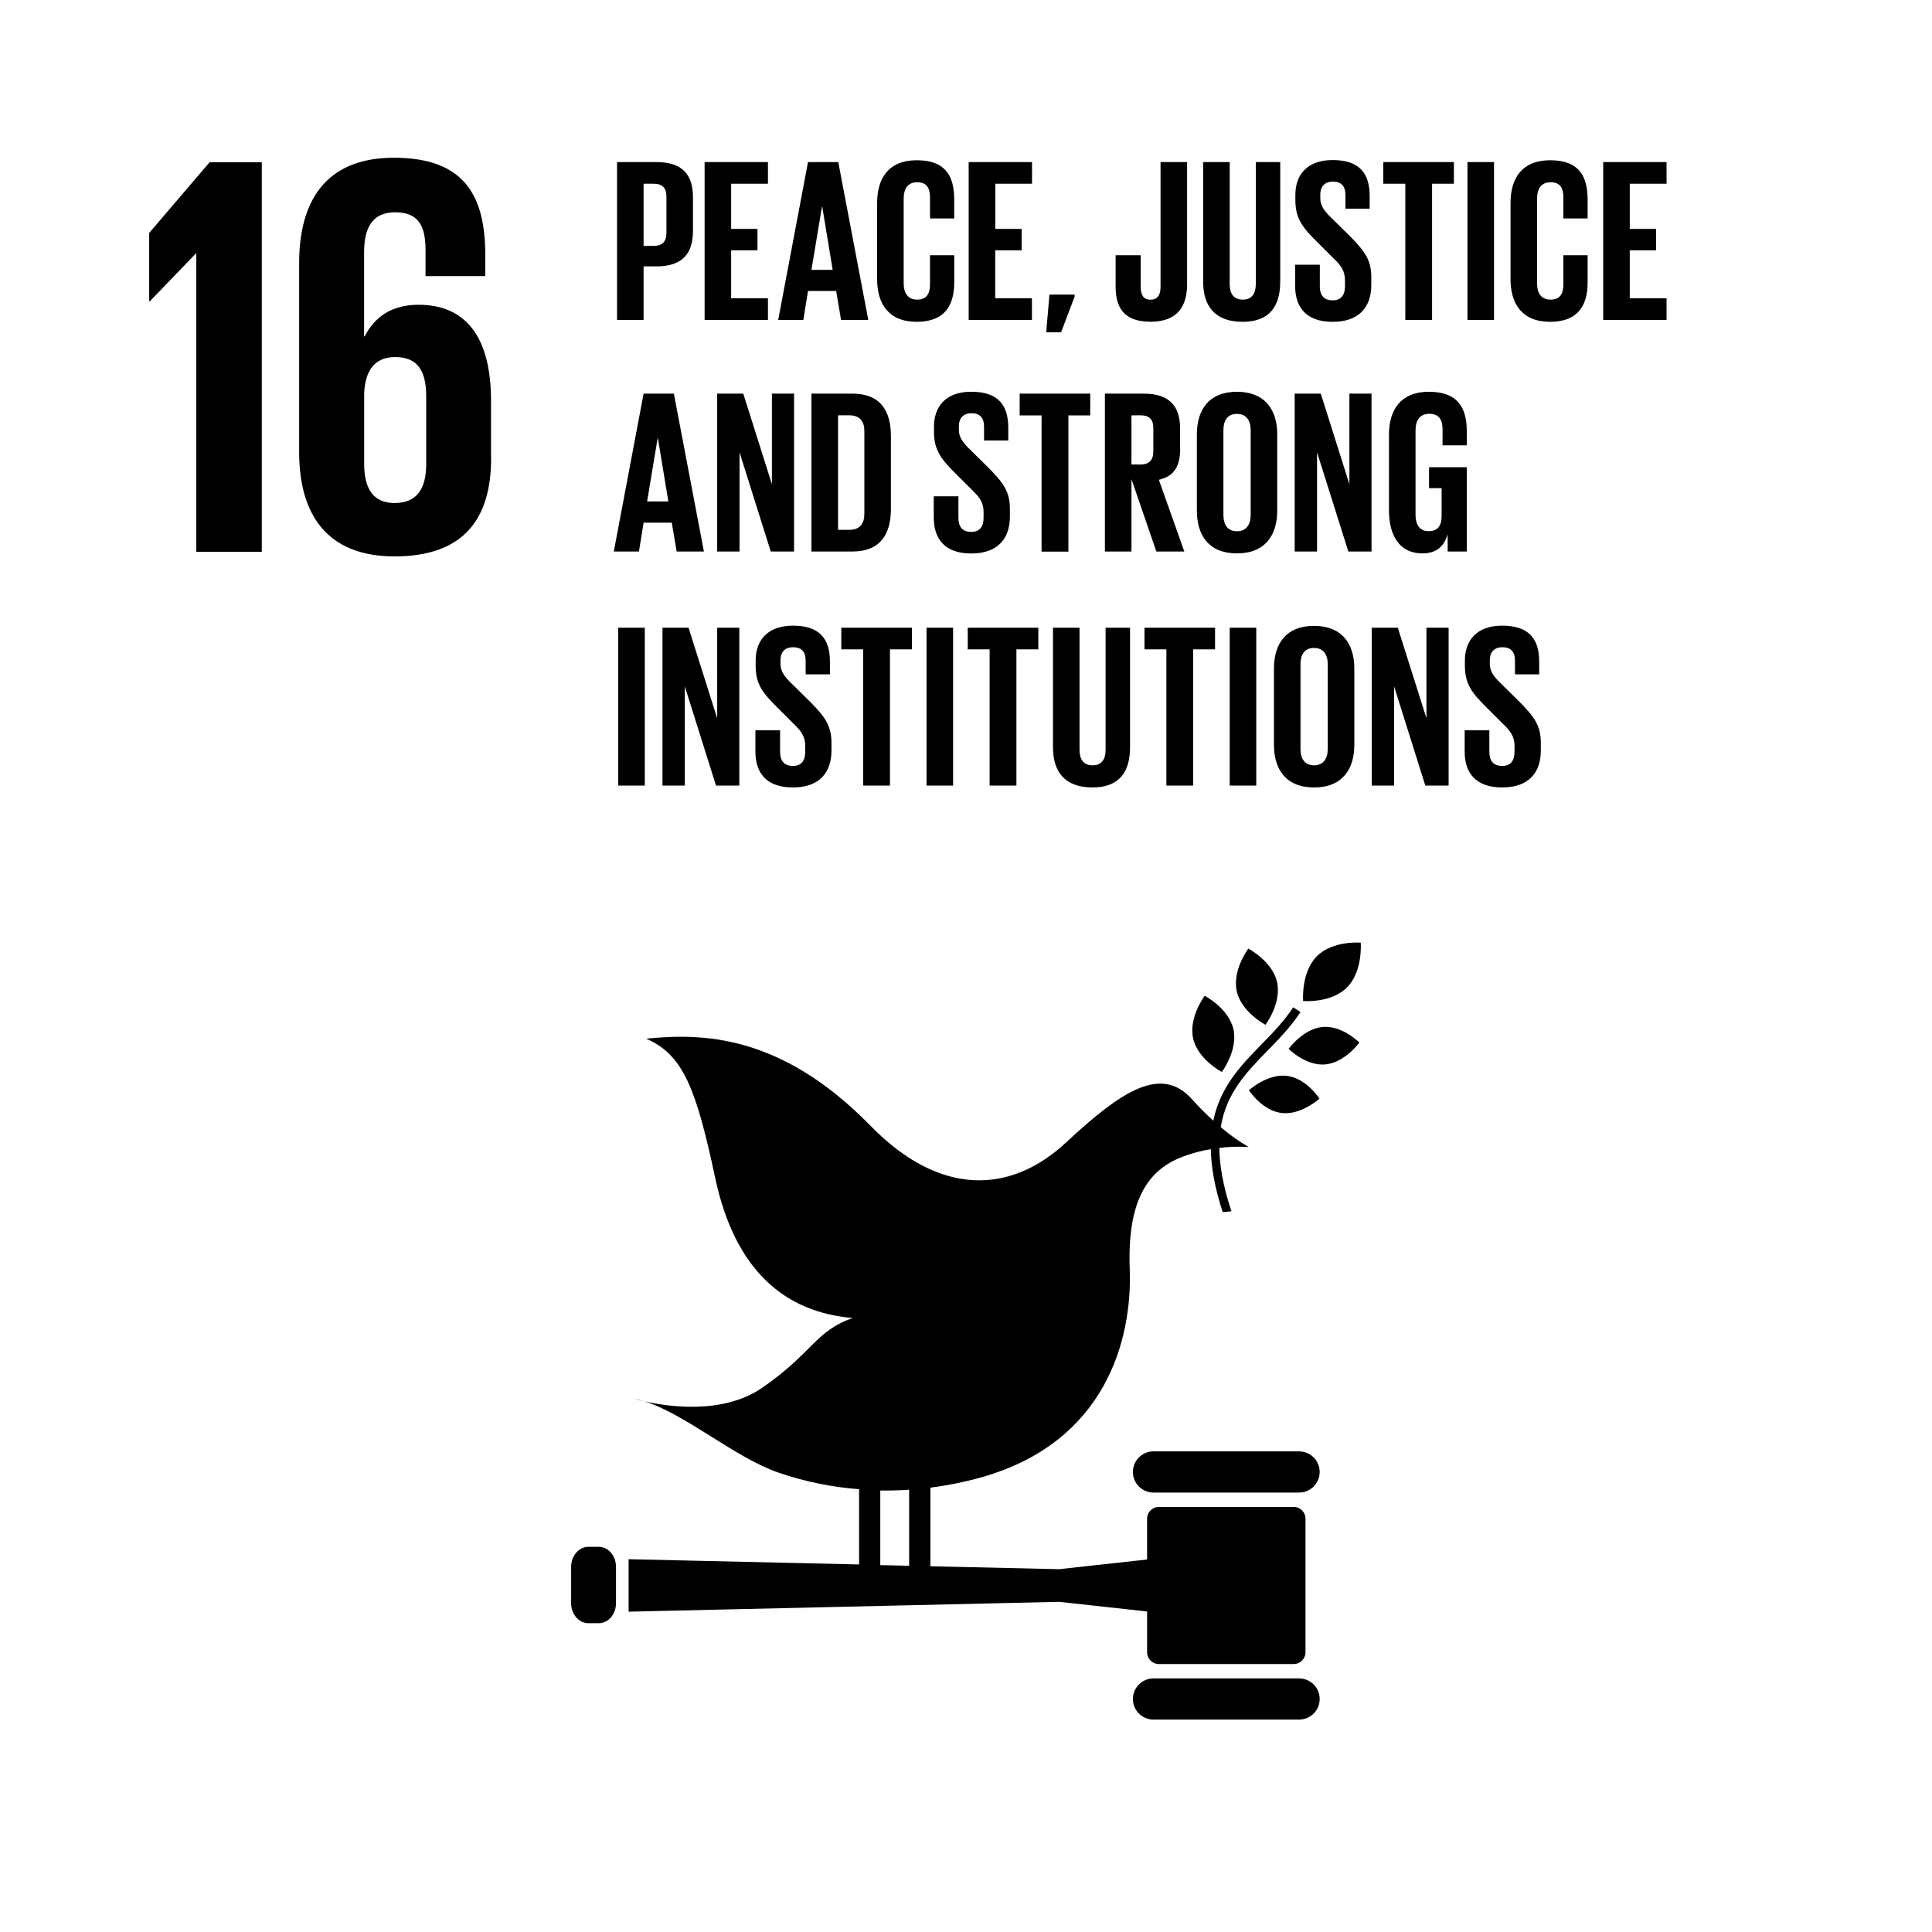
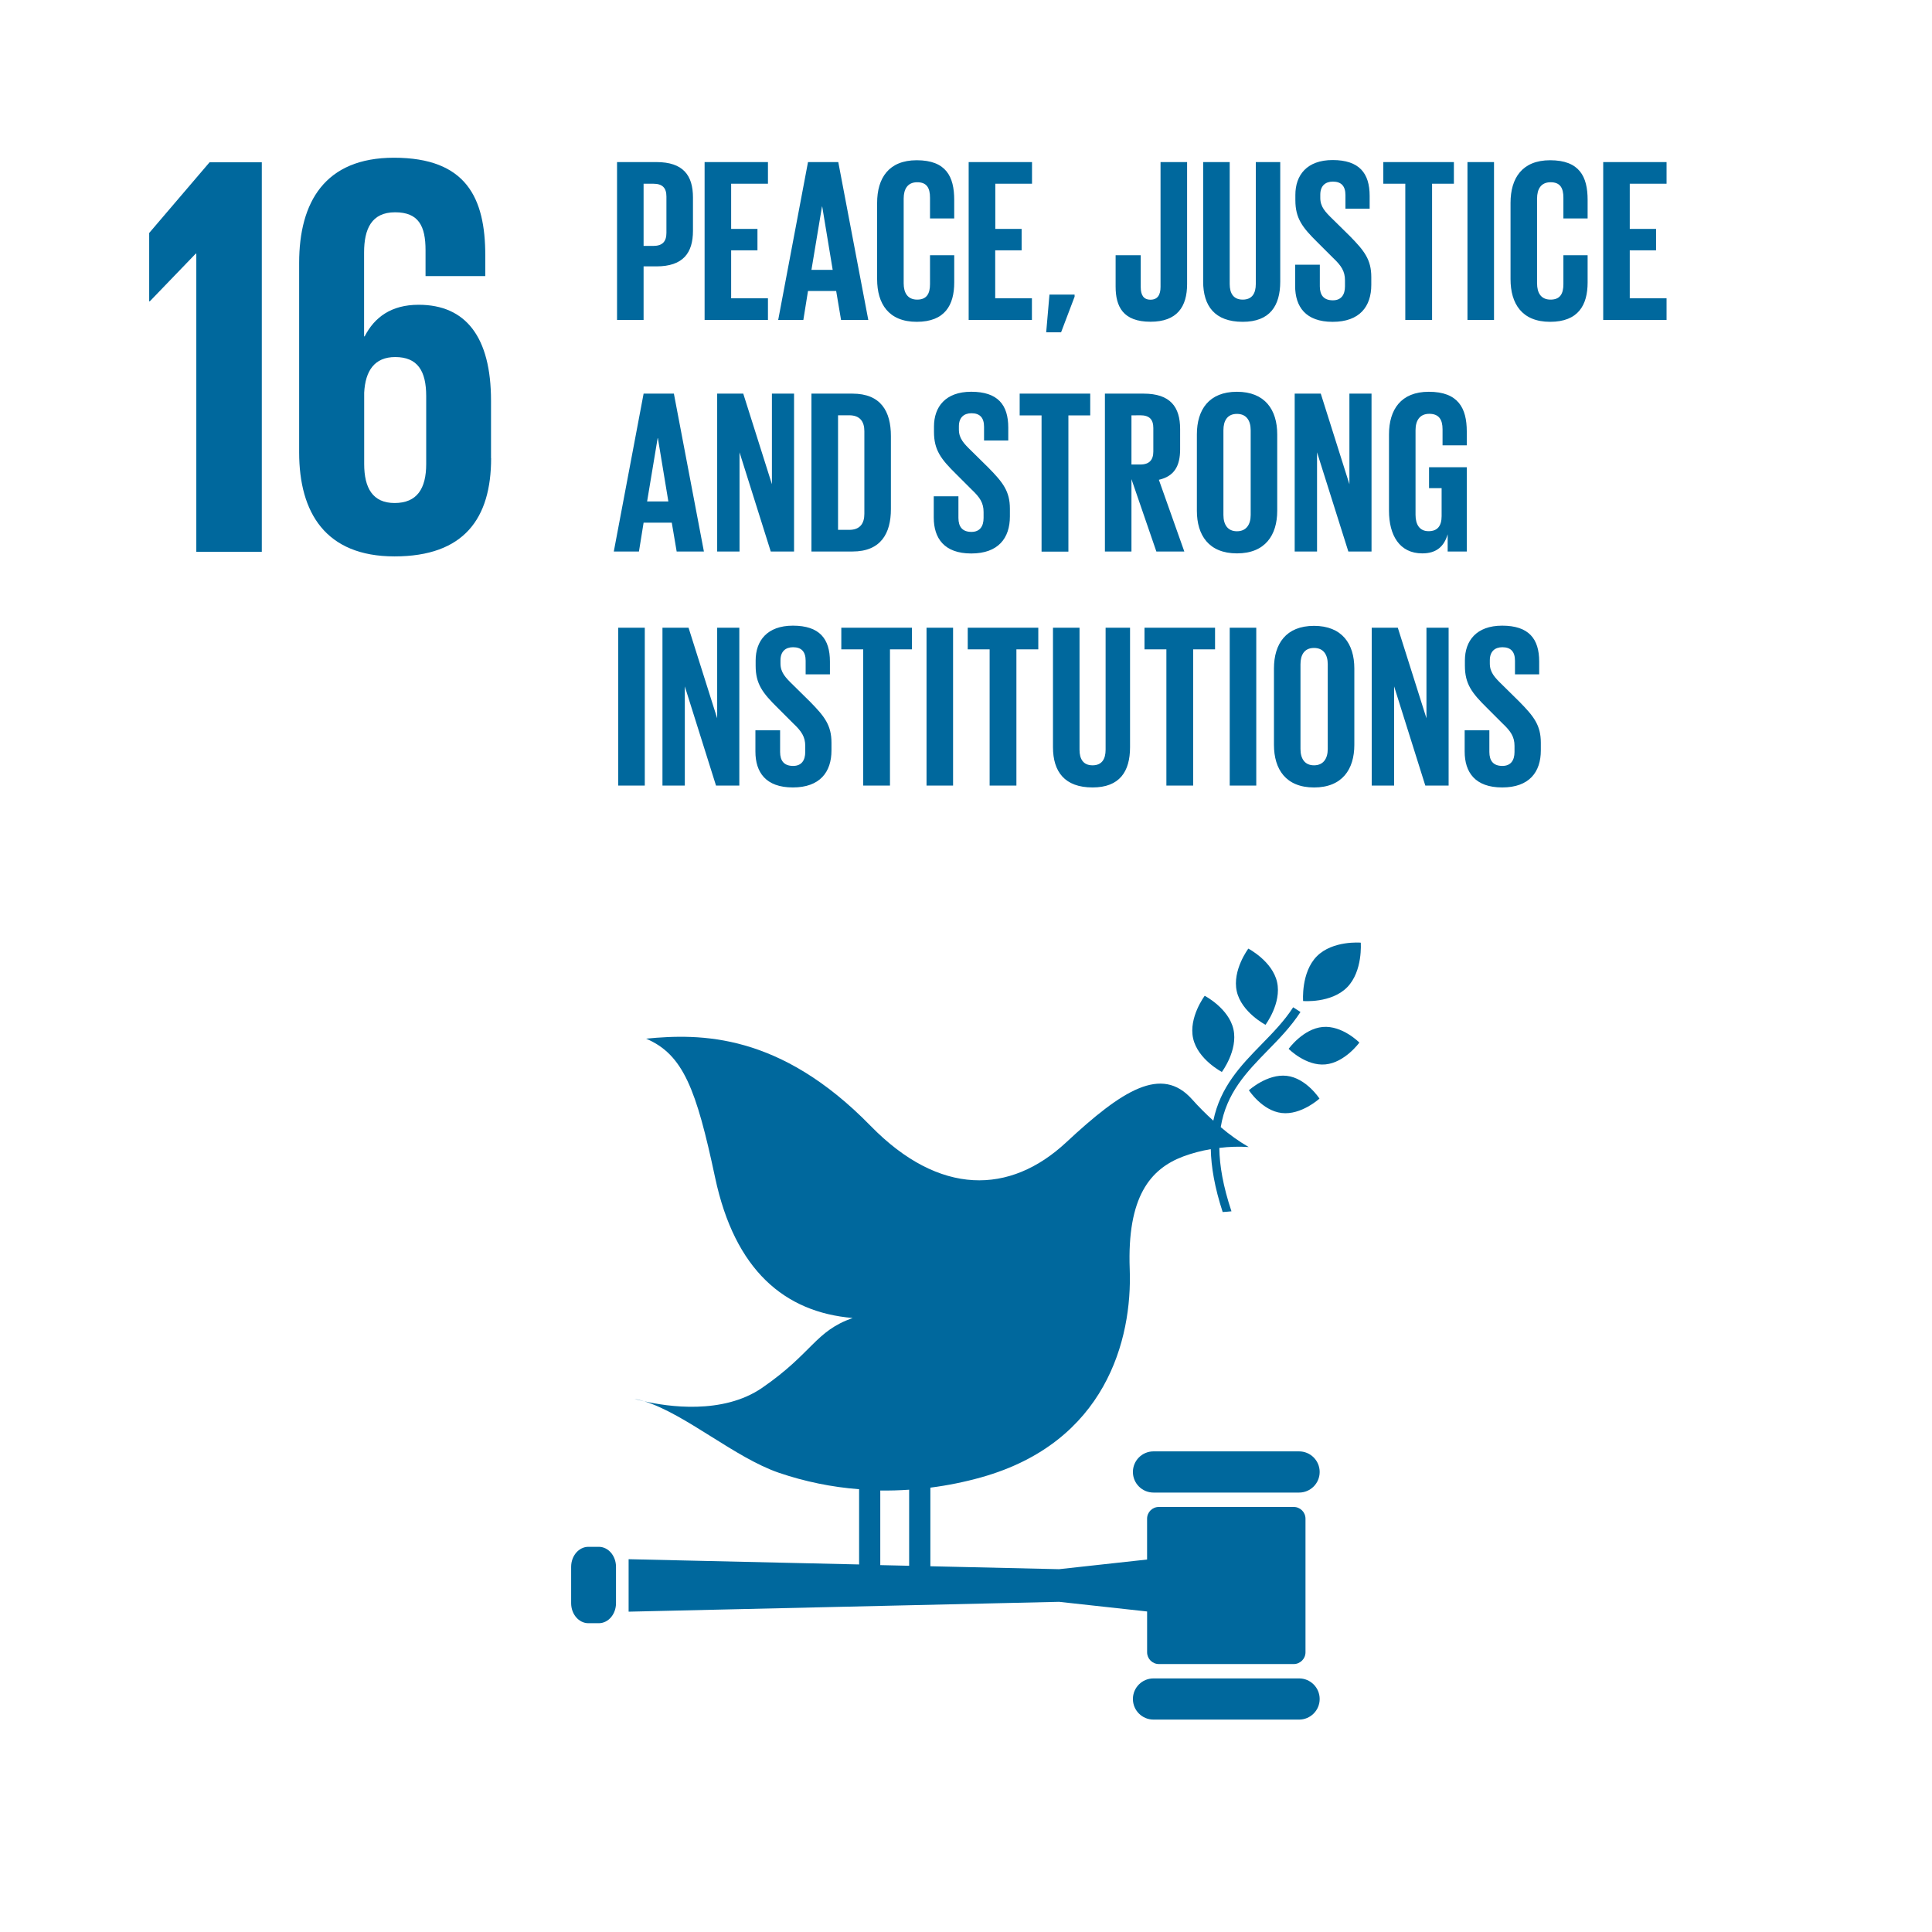
- <svg xmlns="http://www.w3.org/2000/svg" viewBox="0 0 1000 1000">
+ <svg xmlns="http://www.w3.org/2000/svg" viewBox="0 0 1000 1000" fill="#00689d">
  <path d="M77.22 120.59v35.38h.31l23.78-24.68h.3V285.6h33.9V84.01h-27.05zM254.15 237.15v-29.74c0-33-13.08-49.66-37.46-49.66-14.28 0-22.9 6.54-27.95 16.36h-.29V130.7c0-12.2 3.85-20.82 16.05-20.82s15.76 7.14 15.76 19.62v13.4h30.92v-10.72c0-29.73-9.81-50.54-47.28-50.54-35.68 0-49.06 22.9-49.06 54.42v98.11c0 31.22 13.69 53.82 49.36 53.82 36 0 50-19.62 50-50.84m-33.6 3c0 12.78-4.76 20.21-16.35 20.21-11.3 0-15.75-7.72-15.75-20.21v-36.9c.58-11.3 5.34-18.44 16.05-18.44 11.58 0 16.05 7.14 16.05 20.23ZM646.14 491s-8.41 11.17-6 22.06 14.88 17.36 14.88 17.36 8.41-11.17 6-22.05S646.14 491 646.14 491M632.43 554.84s8.41-11.18 6-22.06-14.87-17.36-14.87-17.36-8.42 11.17-6 22.06 14.88 17.36 14.88 17.36M667 542.88s8.88 9 19 8.06 17.61-11.31 17.61-11.31-8.87-9-19-8.07S667 542.88 667 542.88M681.56 495c-8.23 8.35-7.07 23.13-7.07 23.13s14.51 1.26 22.76-7.08 7.07-23.13 7.07-23.13-14.52-1.26-22.76 7.08M663.4 576.09c10.08 1.2 19.56-7.46 19.56-7.46S676.09 558 666 556.85s-19.57 7.47-19.57 7.47 6.87 10.58 16.95 11.77M672.4 751.23h-75.35a10.66 10.66 0 1 0 0 21.32h75.35a10.66 10.66 0 0 0 0-21.32M672.4 868.74h-75.35a10.66 10.66 0 1 0 0 21.32h75.35a10.66 10.66 0 0 0 0-21.32M333.51 725.35a50 50 0 0 0-5.23-1.34s1.93.6 5.23 1.34" class="cls-2" />
  <path d="M669.63 780H599.8a6.07 6.07 0 0 0-6.07 6.06v21.15l-45.58 5-66.59-1.52V770a183 183 0 0 0 26.49-5.38c64.11-18.08 78.09-71.08 76.69-107.75-1.39-37.35 10.56-51.85 27.73-58.3a77.5 77.5 0 0 1 14.23-3.77c.19 9.17 2 19.84 6.15 32.54 1.53-.08 3-.21 4.55-.37-4.33-13-6.18-23.69-6.28-32.81a80 80 0 0 1 15.2-.46 96.5 96.5 0 0 1-14.47-10.3c2.88-17.68 13.42-28.54 24.27-39.65 6-6.11 12.13-12.42 17-19.94l-3.78-2.44c-4.6 7.14-10.63 13.29-16.44 19.24-10.58 10.83-21.27 21.89-24.89 39.45A145 145 0 0 1 617 569c-15.81-17.72-36.16-4.71-65.17 22.31s-65.54 27.93-101.2-8.55c-47-48.16-88.08-47.88-116.22-45.15 19.25 8.2 26 26.19 35.73 71.91 10.21 48 36 69.68 71.19 72.67-19.59 6.93-20.56 18-46.81 36.12-20.51 14.14-49.35 9.67-61 7 21.46 6.7 46.89 29.21 69.64 37a168.2 168.2 0 0 0 41.51 8.51v38.94l-119.3-2.72v27.16l222.79-5.1 45.58 5v21.13a6.09 6.09 0 0 0 6.07 6.08h69.83a6.1 6.1 0 0 0 6.08-6.08v-69.17a6.08 6.08 0 0 0-6.09-6.06m-214-8.52c5 .08 9.95-.07 14.94-.41v39.37l-14.94-.34ZM318.84 829.8c0 5.73-4 10.37-8.92 10.37h-5.37c-4.92 0-8.93-4.64-8.93-10.37V811c0-5.73 4-10.37 8.93-10.37h5.37c4.92 0 8.92 4.64 8.92 10.37ZM319.38 83.89h20.37c13.86 0 18.93 6.87 18.93 18.32v17.23c0 11.45-5.07 18.44-18.93 18.44h-6.63v27.73h-13.74Zm13.74 11.21v32.18h5.07c4.7 0 6.75-2.29 6.75-6.75v-18.8c0-4.46-2.05-6.63-6.75-6.63ZM364.7 83.89h32.79V95.1h-19.05v23.38h13.62v11.09h-13.62v24.83h19.05v11.21H364.7ZM402.79 165.61l15.43-81.72h15.67l15.54 81.72h-14.1l-2.53-15h-14.58l-2.41 15ZM420 139.69h11l-5.42-32.78h-.12ZM454 144.51V105c0-12.78 6-22.06 20.49-22.06 15.19 0 19.41 8.44 19.41 20.49v9.64h-12.53v-10.74c0-5.06-1.68-8-6.63-8s-7 3.5-7 8.44v43.87c0 4.94 2.05 8.44 7 8.44s6.63-3.13 6.63-8V132.1h12.54v14.1c0 11.69-4.82 20.37-19.41 20.37s-20.5-9.4-20.5-22.06M501.38 83.89h32.79V95.1h-19v23.38h13.62v11.09h-13.67v24.83h19v11.21h-32.74ZM556.22 153.55l-7 18.44h-7.71l1.69-19.52h13ZM614.44 83.89V147c0 11.82-5.19 19.53-18.93 19.53-14.22 0-18.07-7.83-18.07-18.2V132.1h13v16.51c0 4.1 1.45 6.51 5.06 6.51s5.19-2.41 5.19-6.63v-64.6ZM662.65 83.89v61.83c0 12.65-5.43 20.85-19.41 20.85-14.46 0-20.49-8.2-20.49-20.85V83.89h13.74V147c0 4.83 1.93 8.08 6.75 8.08S650 151.87 650 147V83.89ZM670.36 148v-11h12.78v11.21c0 4.58 2.05 7.23 6.75 7.23 4.34 0 6.27-2.89 6.27-7.23v-3.13c0-4.7-1.93-7.6-6.15-11.58l-8.08-8.07c-7.83-7.71-11.45-12.42-11.45-21.82v-2.77c0-10.12 5.91-18 19.29-18 13.74 0 19.16 6.75 19.16 18.56v6.63H696.4V101c0-4.7-2.17-7-6.51-7-3.86 0-6.51 2.17-6.51 6.75v1.69c0 4.58 2.53 7.23 6.51 11.09l8.8 8.67c7.47 7.6 11.09 12.18 11.09 21.22v4c0 11.2-6 19.16-20 19.16s-19.42-7.84-19.42-18.58M716 83.89h36.53V95.1h-11.29v70.51h-13.86V95.1H716ZM759.56 83.89h13.74v81.72h-13.74ZM781.85 144.51V105c0-12.78 6-22.06 20.49-22.06 15.19 0 19.41 8.44 19.41 20.49v9.64h-12.54v-10.74c0-5.06-1.68-8-6.63-8s-7 3.5-7 8.44v43.87c0 4.94 2 8.44 7 8.44s6.63-3.13 6.63-8V132.1h12.54v14.1c0 11.69-4.82 20.37-19.41 20.37s-20.49-9.4-20.49-22.06M829.82 83.89h32.79V95.1h-19.05v23.38h13.62v11.09h-13.62v24.83h19.05v11.21h-32.79ZM317.7 285.46l15.43-81.72h15.67l15.54 81.72h-14.1l-2.53-14.94h-14.58l-2.41 14.94Zm17.24-25.91h11l-5.42-32.78h-.12ZM382.78 234.12v51.34h-11.57v-81.72h13.5l14.83 46.89v-46.89H411v81.72h-12.06ZM461.13 225.68v37.85c0 12.53-5.18 21.93-19.89 21.93H420v-81.72h21.21c14.79 0 19.92 9.26 19.92 21.94m-21.58 48.57c5.67 0 7.84-3.37 7.84-8.31v-42.79c0-4.82-2.17-8.2-7.84-8.2h-5.78v59.3ZM483.31 267.87v-11h12.77v11.21c0 4.58 2.05 7.23 6.75 7.23 4.34 0 6.27-2.89 6.27-7.23V265c0-4.7-1.93-7.59-6.15-11.57l-8.07-8.07c-7.84-7.72-11.45-12.42-11.45-21.82v-2.77c0-10.13 5.9-18 19.28-18 13.74 0 19.17 6.75 19.17 18.56V228h-12.54v-7.11c0-4.7-2.17-7-6.51-7-3.85 0-6.51 2.17-6.51 6.75v1.69c0 4.58 2.53 7.23 6.51 11.08l8.8 8.68c7.47 7.6 11.09 12.18 11.09 21.22v4c0 11.21-6 19.17-20 19.17s-19.41-7.89-19.41-18.61M527.78 203.74h36.52V215H553v70.51h-13.89V215h-11.33ZM585.64 248v37.48H571.9v-81.74h20c13.86 0 18.93 6.87 18.93 18.32v10.49c0 8.8-3.14 14-11 15.79L613 285.46h-14.47Zm0-33v25.43h4.58c4.7 0 6.74-2.41 6.74-6.74v-12.11c0-4.46-2-6.63-6.74-6.63ZM619.5 264.37v-39.53c0-12.78 6.27-22.06 20.74-22.06s20.85 9.28 20.85 22.06v39.53c0 12.66-6.27 22.06-20.85 22.06S619.5 277 619.5 264.37m27.85 2.17v-43.87c0-4.94-2.17-8.44-7.11-8.44s-7 3.5-7 8.44v43.87c0 4.94 2.16 8.44 7 8.44s7.11-3.5 7.11-8.44M681.7 234.12v51.34h-11.57v-81.72h13.5l14.82 46.89v-46.89h11.45v81.72h-12ZM739.67 241.83h19.53v43.63h-9.89v-8.92c-1.8 6.15-5.66 9.89-13.13 9.89-11.81 0-17.24-9.4-17.24-22.06v-39.53c0-12.78 6.15-22.06 20.61-22.06 15.19 0 19.65 8.44 19.65 20.49v7.23h-12.54v-8.31c0-5.07-1.93-8-6.87-8s-7.11 3.5-7.11 8.44v43.87c0 4.94 2.05 8.44 6.75 8.44 4.46 0 6.75-2.53 6.75-7.84v-14.42h-6.51ZM320 324.9h13.74v81.72H320ZM354.46 355.27v51.35h-11.57V324.9h13.5l14.82 46.88V324.9h11.46v81.72h-12.06ZM391 389v-11h12.78v11.21c0 4.58 2.05 7.23 6.75 7.23 4.34 0 6.26-2.89 6.26-7.23v-3.13c0-4.7-1.92-7.6-6.14-11.57l-8.08-8.08c-7.83-7.71-11.45-12.41-11.45-21.82v-2.77c0-10.12 5.91-18 19.29-18 13.74 0 19.16 6.75 19.16 18.56v6.63H417V342c0-4.7-2.17-7-6.51-7-3.86 0-6.51 2.17-6.51 6.75v1.69c0 4.58 2.53 7.23 6.51 11.09l8.8 8.68c7.47 7.59 11.08 12.17 11.08 21.21v4c0 11.21-6 19.16-20 19.16S391 399.75 391 389M435.46 324.9H472v11.21h-11.35v70.51h-13.86v-70.51h-11.33ZM479.57 324.9h13.74v81.72h-13.74ZM500.9 324.9h36.52v11.21h-11.33v70.51h-13.86v-70.51H500.9ZM584.91 324.9v61.83c0 12.65-5.42 20.85-19.4 20.85-14.47 0-20.49-8.2-20.49-20.85V324.9h13.74v63.15c0 4.83 1.93 8.08 6.75 8.08s6.75-3.25 6.75-8.08V324.9ZM592.39 324.9h36.52v11.21h-11.33v70.51h-13.86v-70.51h-11.33ZM636.5 324.9h13.74v81.72H636.5ZM659.4 385.52V346c0-12.78 6.27-22.06 20.73-22.06S701 333.21 701 346v39.53c0 12.66-6.27 22.06-20.85 22.06s-20.75-9.41-20.75-22.07m27.84 2.17v-43.87c0-4.94-2.17-8.44-7.11-8.44s-7 3.5-7 8.44v43.87c0 4.94 2.17 8.44 7 8.44s7.11-3.5 7.11-8.44M721.59 355.27v51.35H710V324.9h13.5l14.83 46.88V324.9h11.47v81.72h-12.06ZM758.11 389v-11h12.78v11.21c0 4.58 2.05 7.23 6.75 7.23 4.34 0 6.27-2.89 6.27-7.23v-3.13c0-4.7-1.93-7.6-6.15-11.57l-8.08-8.08c-7.83-7.71-11.45-12.41-11.45-21.82v-2.77c0-10.12 5.91-18 19.29-18 13.74 0 19.16 6.75 19.16 18.56v6.63h-12.53V342c0-4.7-2.17-7-6.51-7-3.86 0-6.51 2.17-6.51 6.75v1.69c0 4.58 2.53 7.23 6.51 11.09l8.8 8.68c7.47 7.59 11.09 12.17 11.09 21.21v4c0 11.21-6 19.16-20 19.16s-19.42-7.83-19.42-18.58" class="cls-2" />
</svg>
